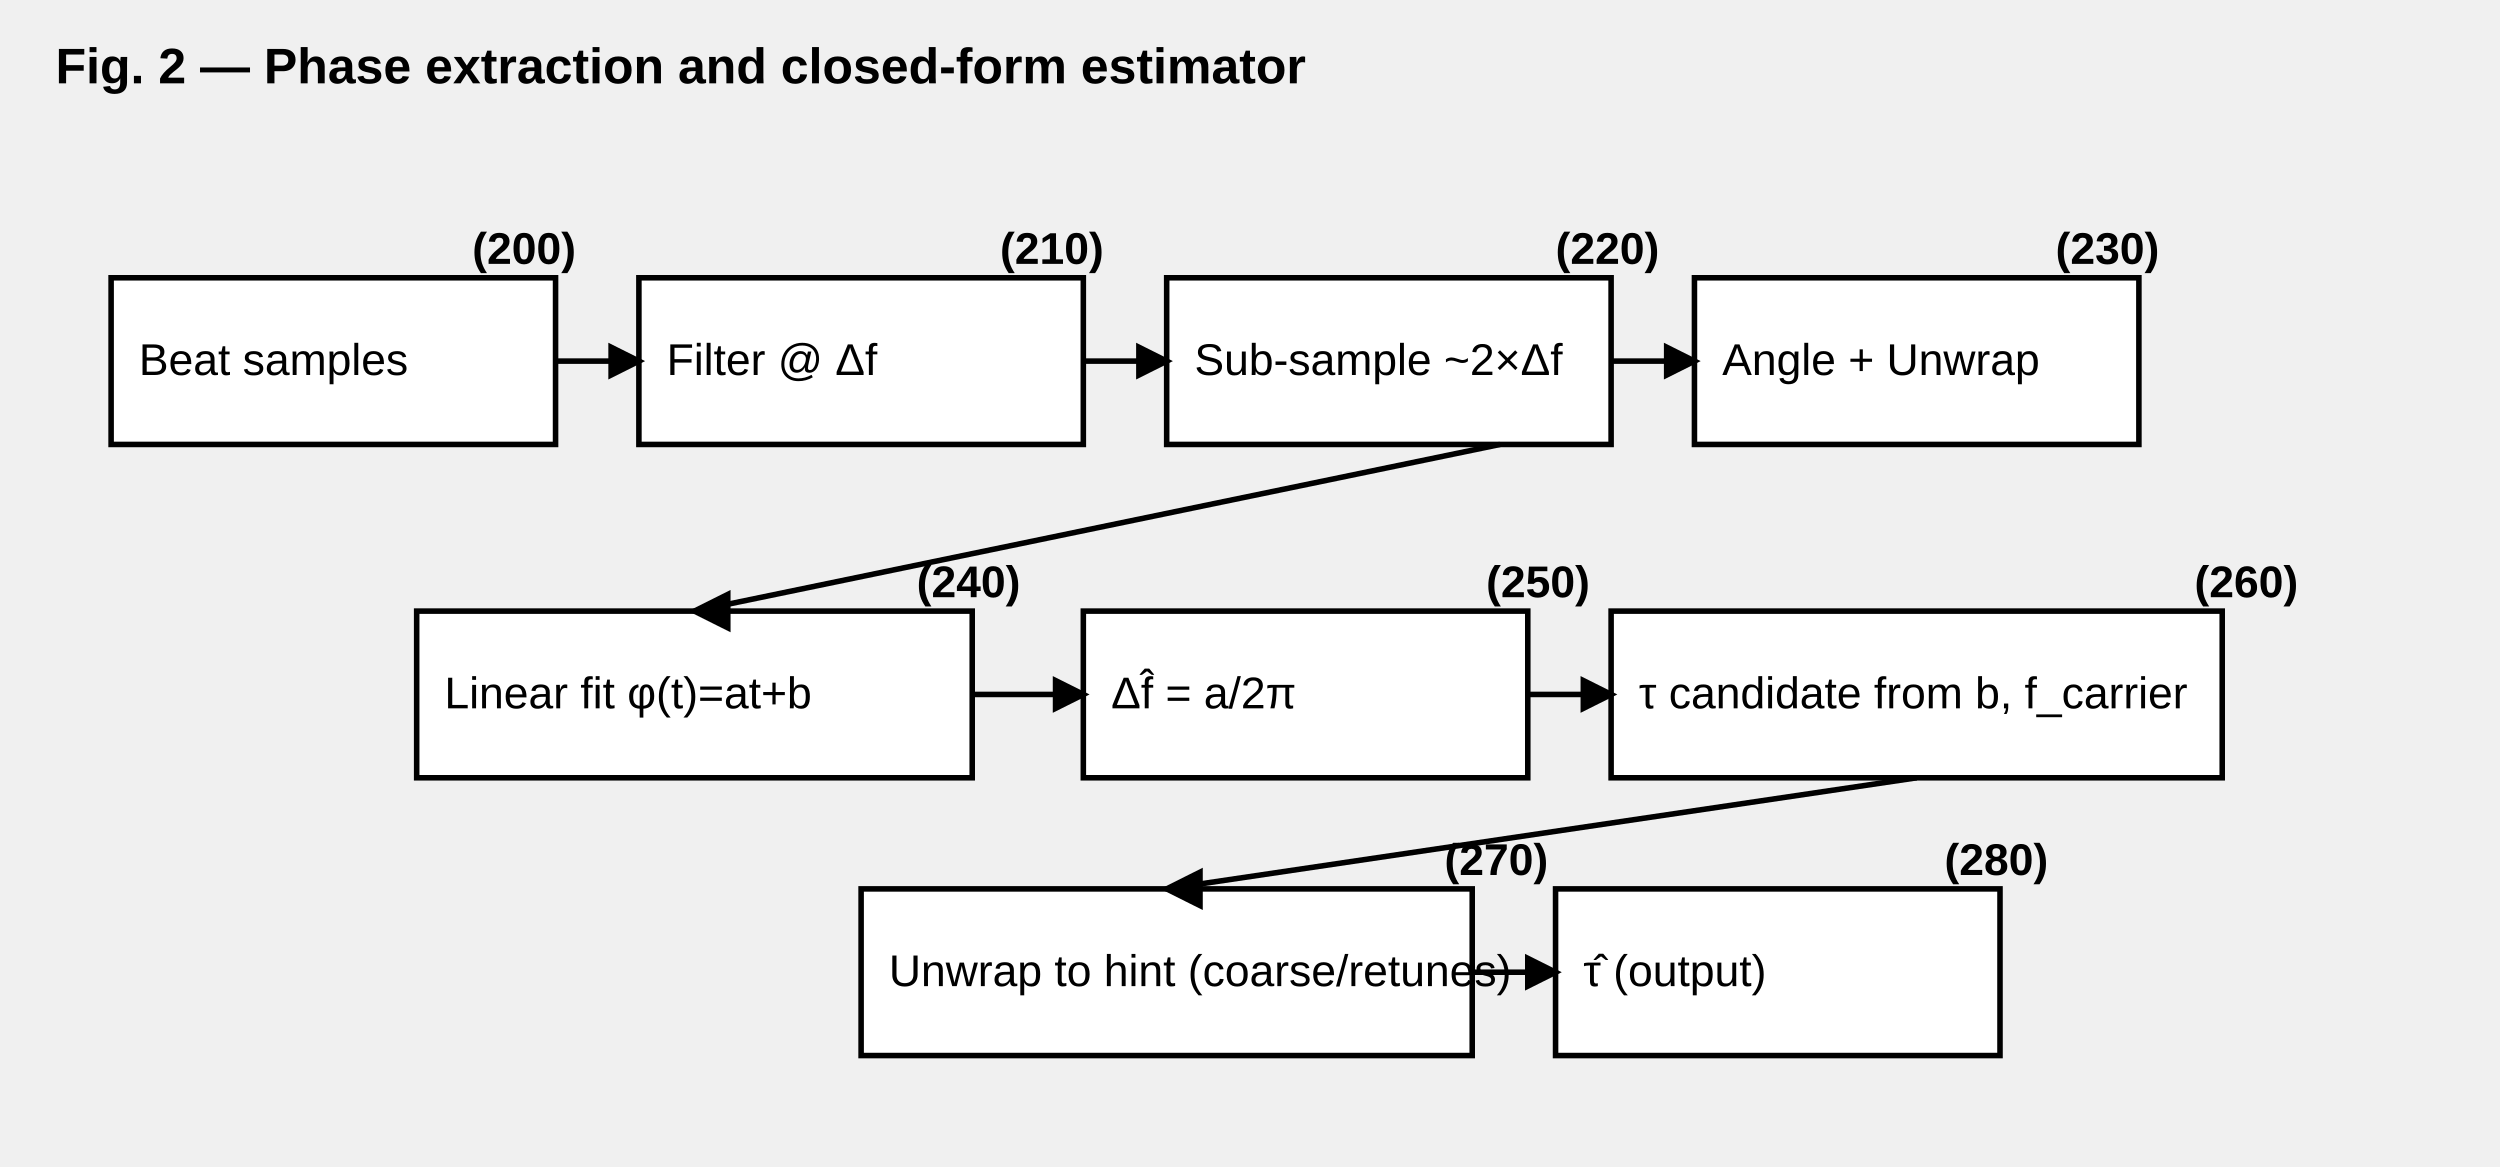
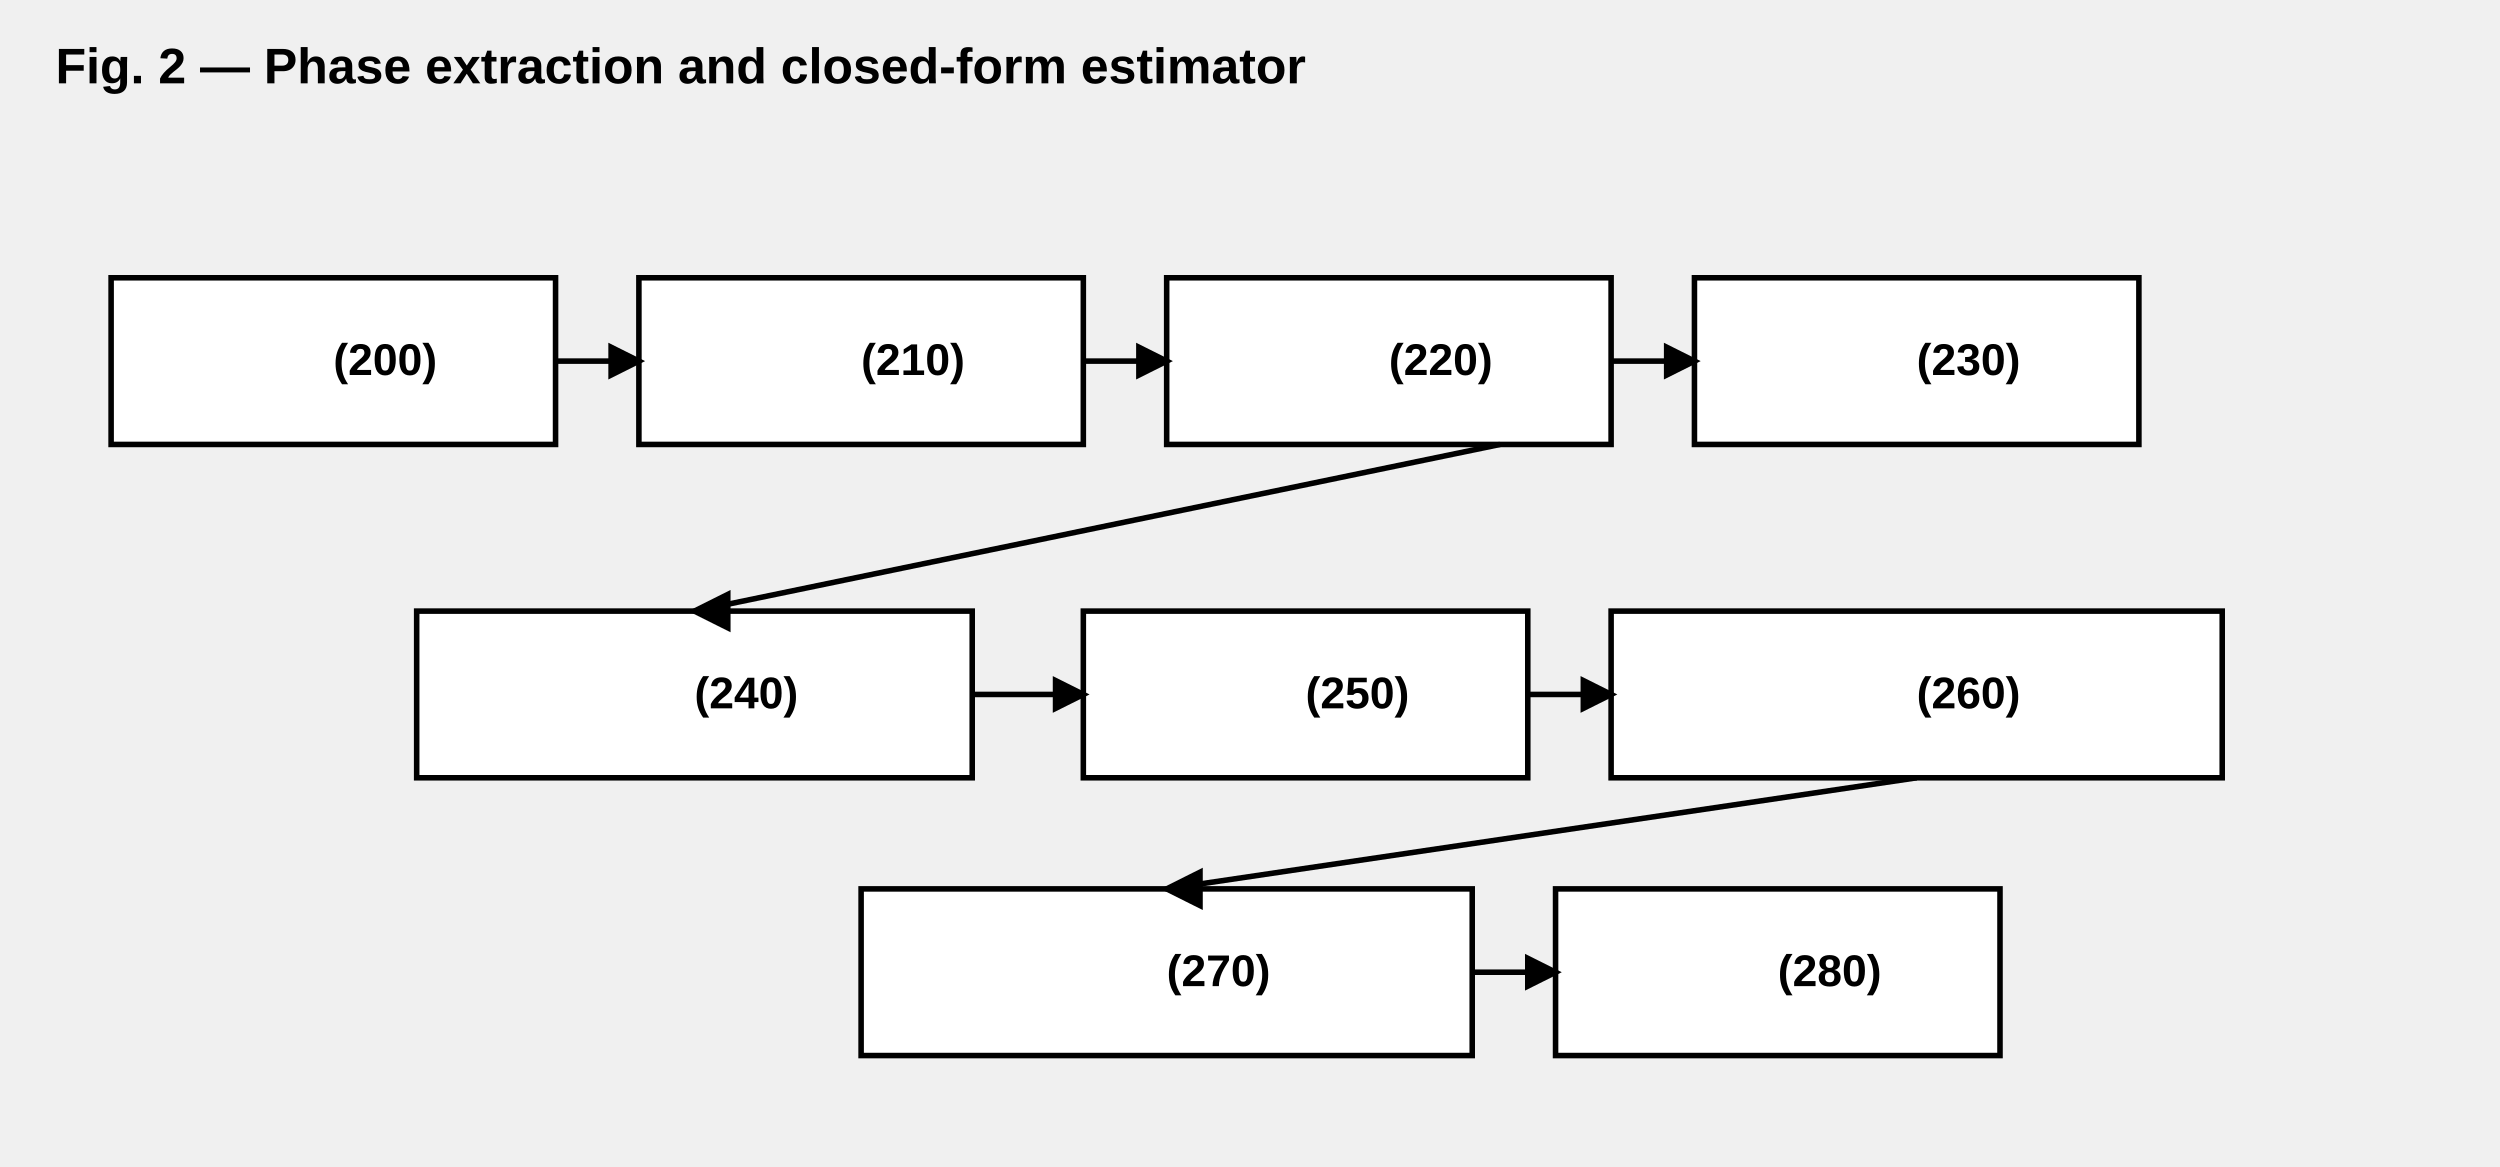
<svg xmlns="http://www.w3.org/2000/svg" width="900" height="420" viewBox="0 0 900 420">
  <defs>
    <style type="text/css">
      .box{fill:#ffffff;stroke:#000000;stroke-width:2}
      .line{stroke:#000000;stroke-width:2;fill:none}
      .arrow{stroke:#000000;stroke-width:2;fill:#000000}
      .label{font-family:Arial, Helvetica, sans-serif;font-size:16px;fill:#000000}
      .num{font-family:Arial, Helvetica, sans-serif;font-size:16px;font-weight:bold;fill:#000000}
      .title{font-family:Arial, Helvetica, sans-serif;font-size:18px;font-weight:bold;fill:#000000}
    </style>
  </defs>
  <text x="20" y="30" class="title">Fig. 2 — Phase extraction and closed-form estimator</text>
  <rect x="40" y="100" width="160" height="60" class="box" />
-   <text x="50" y="135" class="label">Beat samples</text>
-   <text x="170" y="95" class="num">(200)</text>
+   <text x="120" y="135" class="num">(200)</text>
  <rect x="230" y="100" width="160" height="60" class="box" />
-   <text x="240" y="135" class="label">Filter @ Δf</text>
-   <text x="360" y="95" class="num">(210)</text>
+   <text x="310" y="135" class="num">(210)</text>
  <rect x="420" y="100" width="160" height="60" class="box" />
-   <text x="430" y="135" class="label">Sub-sample ~2×Δf</text>
-   <text x="560" y="95" class="num">(220)</text>
+   <text x="500" y="135" class="num">(220)</text>
  <rect x="610" y="100" width="160" height="60" class="box" />
-   <text x="620" y="135" class="label">Angle + Unwrap</text>
-   <text x="740" y="95" class="num">(230)</text>
+   <text x="690" y="135" class="num">(230)</text>
  <rect x="150" y="220" width="200" height="60" class="box" />
-   <text x="160" y="255" class="label">Linear fit φ(t)=at+b</text>
-   <text x="330" y="215" class="num">(240)</text>
+   <text x="250" y="255" class="num">(240)</text>
  <rect x="390" y="220" width="160" height="60" class="box" />
-   <text x="400" y="255" class="label">Δf̂ = a/2π</text>
-   <text x="535" y="215" class="num">(250)</text>
+   <text x="470" y="255" class="num">(250)</text>
  <rect x="580" y="220" width="220" height="60" class="box" />
-   <text x="590" y="255" class="label">τ candidate from b, f_carrier</text>
-   <text x="790" y="215" class="num">(260)</text>
+   <text x="690" y="255" class="num">(260)</text>
  <rect x="310" y="320" width="220" height="60" class="box" />
-   <text x="320" y="355" class="label">Unwrap to hint (coarse/retunes)</text>
-   <text x="520" y="315" class="num">(270)</text>
+   <text x="420" y="355" class="num">(270)</text>
  <rect x="560" y="320" width="160" height="60" class="box" />
-   <text x="570" y="355" class="label">τ̂ (output)</text>
-   <text x="700" y="315" class="num">(280)</text>
+   <text x="640" y="355" class="num">(280)</text>
  <line x1="200" y1="130" x2="230" y2="130" class="line" />
  <polygon points="230,130 220,125 220,135" class="arrow" />
  <line x1="390" y1="130" x2="420" y2="130" class="line" />
  <polygon points="420,130 410,125 410,135" class="arrow" />
  <line x1="580" y1="130" x2="610" y2="130" class="line" />
  <polygon points="610,130 600,125 600,135" class="arrow" />
  <line x1="540" y1="160" x2="250" y2="220" class="line" />
  <polygon points="250,220 262,214 262,226" class="arrow" />
  <line x1="350" y1="250" x2="390" y2="250" class="line" />
  <polygon points="390,250 380,245 380,255" class="arrow" />
  <line x1="550" y1="250" x2="580" y2="250" class="line" />
  <polygon points="580,250 570,245 570,255" class="arrow" />
  <line x1="690" y1="280" x2="420" y2="320" class="line" />
  <polygon points="420,320 432,314 432,326" class="arrow" />
  <line x1="530" y1="350" x2="560" y2="350" class="line" />
  <polygon points="560,350 550,345 550,355" class="arrow" />
</svg>
